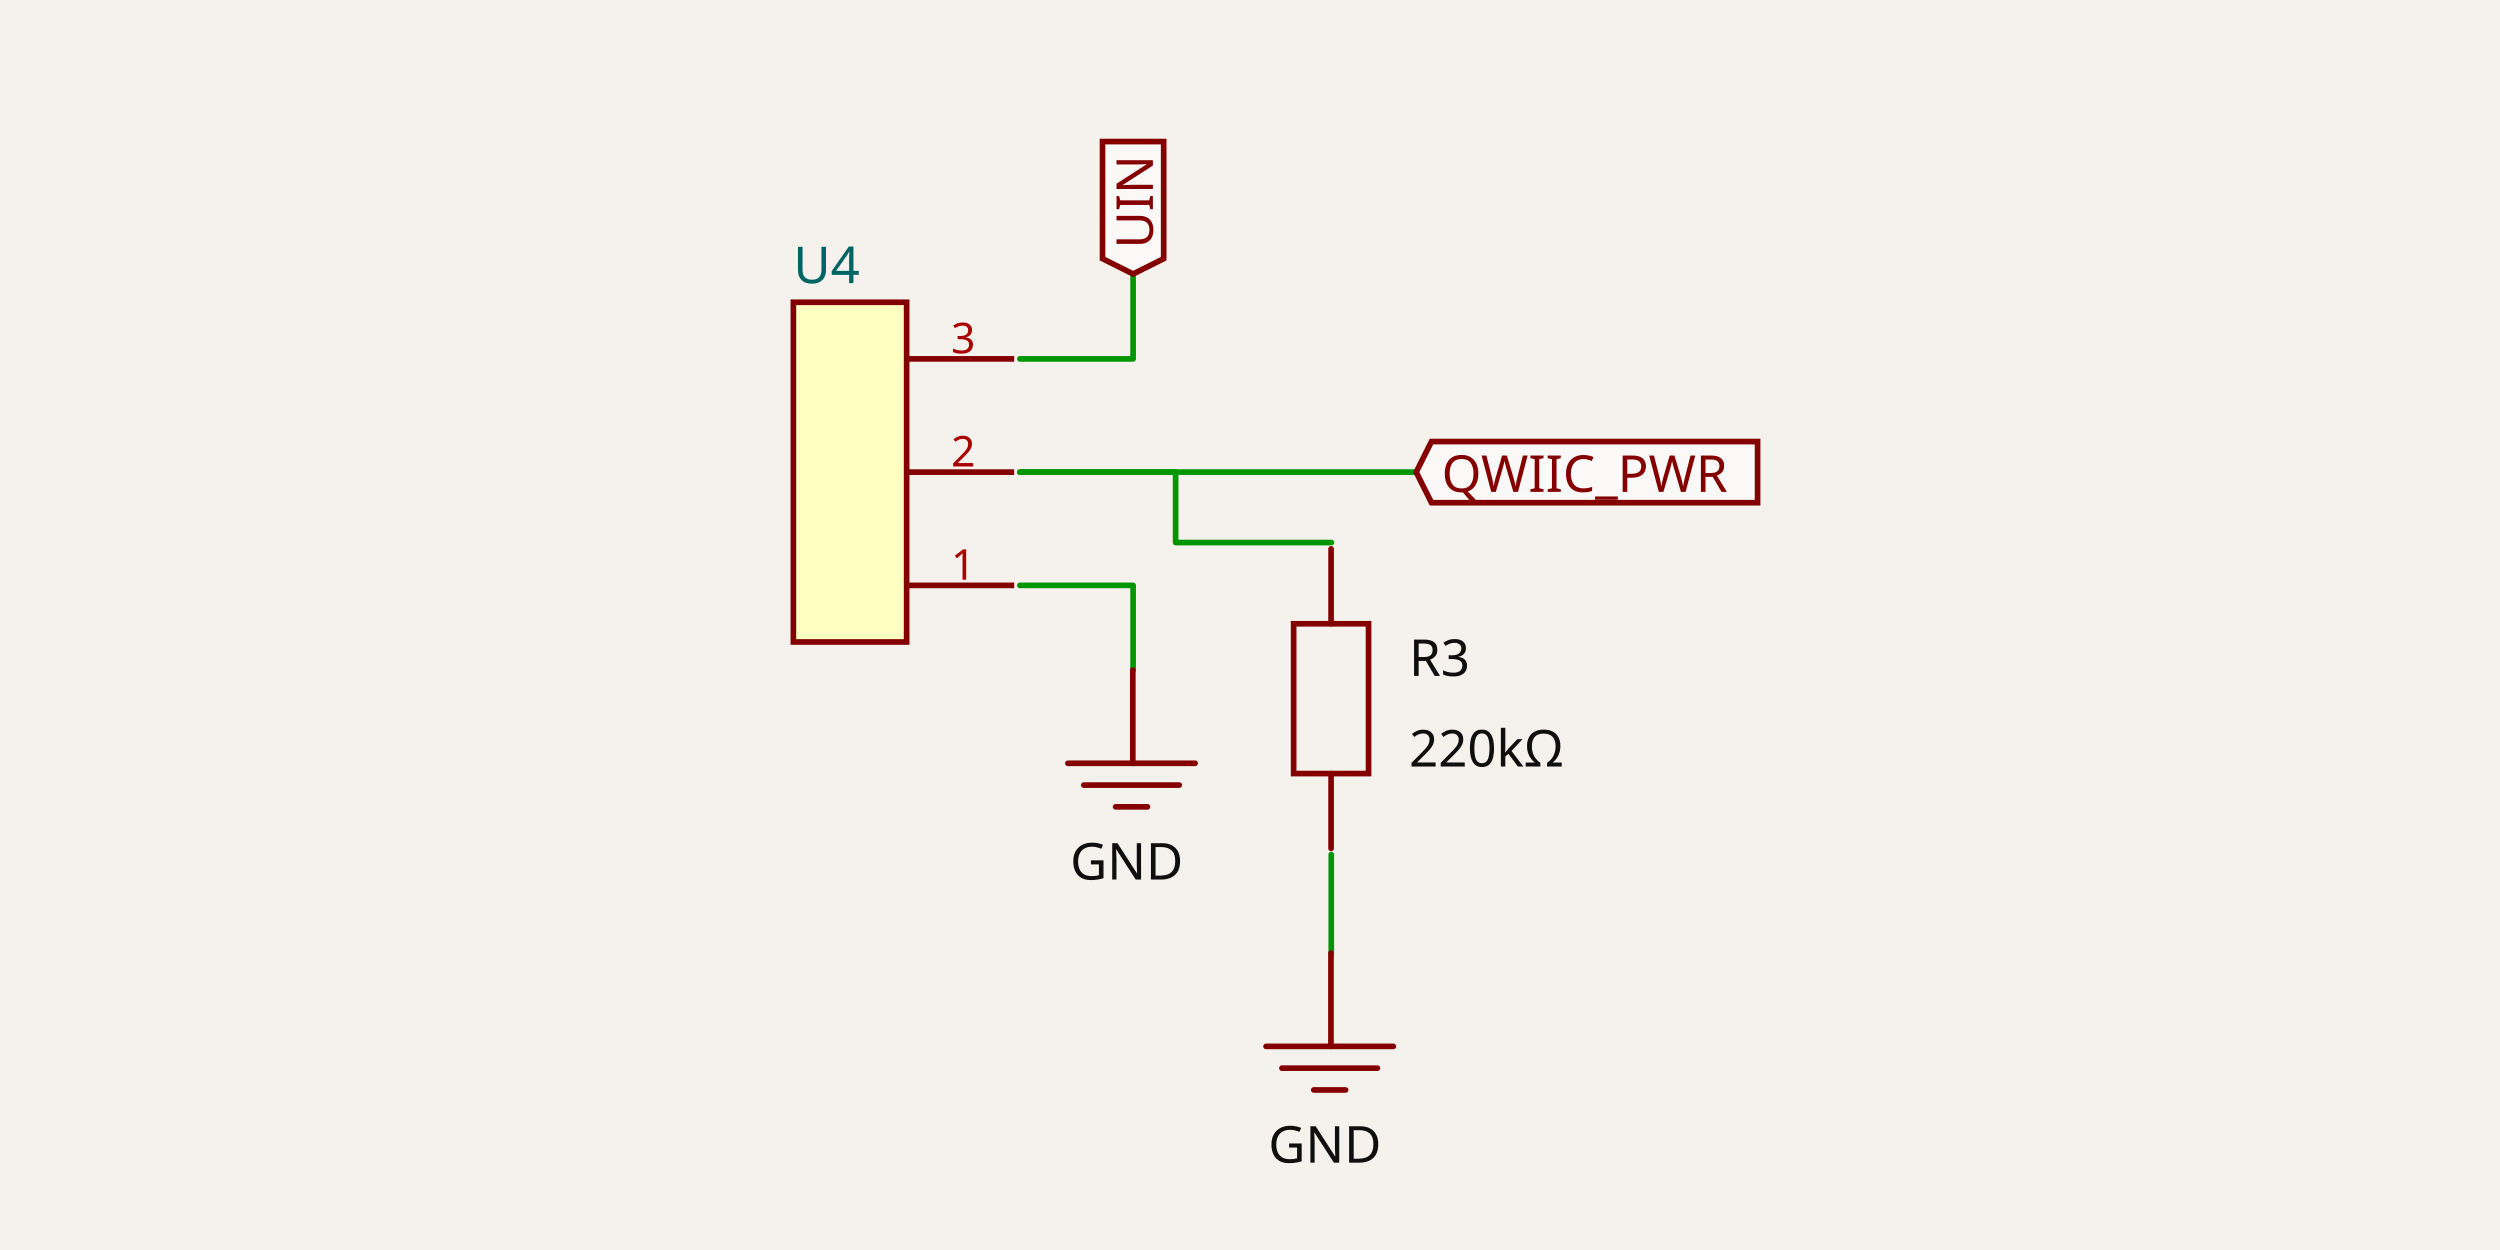
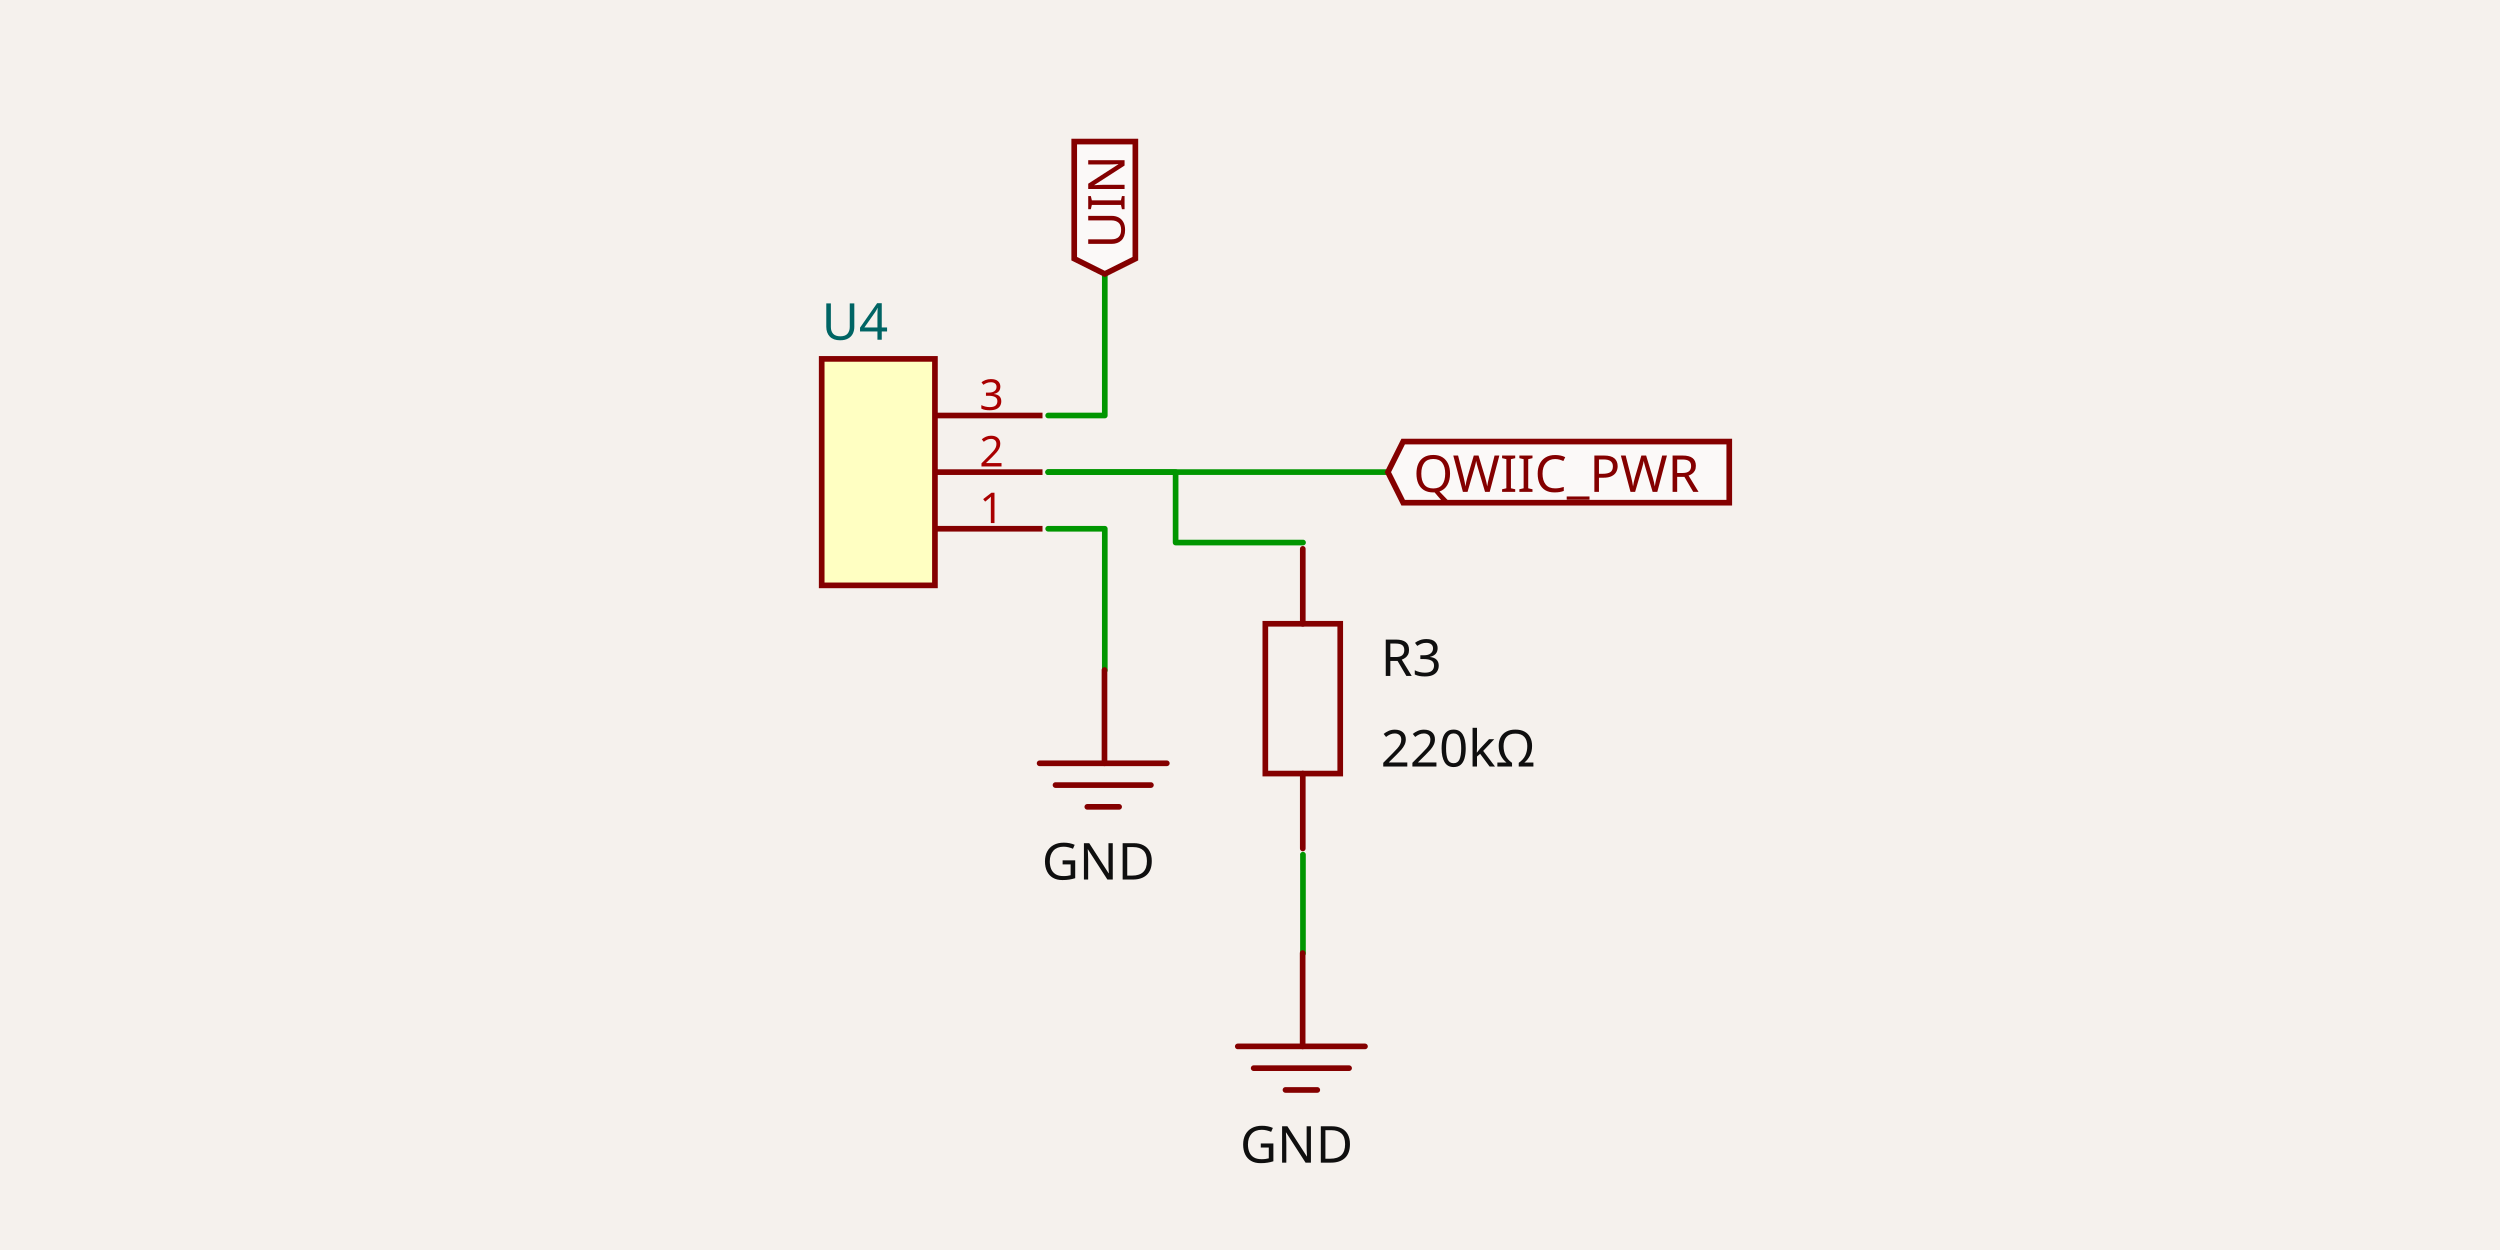
- <svg xmlns="http://www.w3.org/2000/svg" width="1200" height="600" style="background-color: rgb(245, 241, 237)" data-real-to-screen-transform="matrix(135.8859765672,0,0,-135.8859765672,408.0021741756,226.6215726537)" data-software-used-string="@tscircuit/core@0.0.555">
+ <svg xmlns="http://www.w3.org/2000/svg" width="1200" height="600" style="background-color: rgb(245, 241, 237)" data-real-to-screen-transform="matrix(135.8859765672,0,0,-135.8859765672,421.5907718323,226.6215726537)" data-software-used-string="@tscircuit/core@0.0.555">
  <style>
              .boundary { fill: rgb(245, 241, 237); }
              .schematic-boundary { fill: none; stroke: #fff; }
              .component { fill: none; stroke: rgb(132, 0, 0); }
              .chip { fill: rgb(255, 255, 194); stroke: rgb(132, 0, 0); }
              .component-pin { fill: none; stroke: rgb(132, 0, 0); }
              .trace:hover {
                filter: invert(1);
              }
              .trace:hover .trace-crossing-outline {
                opacity: 0;
              }
              .trace:hover .trace-junction {
                filter: invert(1);
              }
              .text { font-family: sans-serif; fill: rgb(0, 150, 0); }
              .pin-number { fill: rgb(169, 0, 0); }
              .port-label { fill: rgb(0, 100, 100); }
              .component-name { fill: rgb(0, 100, 100); }
            </style>
  <rect class="boundary" x="0" y="0" width="1200" height="600" />
  <g data-circuit-json-type="schematic_component" data-schematic-component-id="schematic_component_0">
-     <rect class="component chip" x="380.825" y="145.09" width="54.354" height="163.063" stroke-width="2.718px" fill="rgb(255, 255, 194)" stroke="rgb(132, 0, 0)" />
-     <rect class="component-overlay" x="380.825" y="145.09" width="54.354" height="163.063" fill="transparent" />
-     <text x="380.825" y="325.818" fill="#006464" text-anchor="start" dominant-baseline="middle" font-family="sans-serif" font-size="24.459px" transform="rotate(0, 380.825, 325.8183)" />
-     <text x="380.825" y="127.425" fill="#006464" text-anchor="start" dominant-baseline="middle" font-family="sans-serif" font-size="24.459px" transform="rotate(0, 380.825, 127.4248)">U4</text>
-     <line class="component-pin" x1="486.816" y1="280.976" x2="435.179" y2="280.976" stroke-width="2.718px" />
-     <text class="pin-number" x="462.357" y="278.258" style="font-family: sans-serif;" fill="rgb(169, 0, 0)" text-anchor="middle" dominant-baseline="auto" font-size="20.383px" transform="">1</text>
-     <line class="component-pin" x1="486.816" y1="226.622" x2="435.179" y2="226.622" stroke-width="2.718px" />
-     <text class="pin-number" x="462.357" y="223.904" style="font-family: sans-serif;" fill="rgb(169, 0, 0)" text-anchor="middle" dominant-baseline="auto" font-size="20.383px" transform="">2</text>
-     <line class="component-pin" x1="486.816" y1="172.267" x2="435.179" y2="172.267" stroke-width="2.718px" />
-     <text class="pin-number" x="462.357" y="169.549" style="font-family: sans-serif;" fill="rgb(169, 0, 0)" text-anchor="middle" dominant-baseline="auto" font-size="20.383px" transform="">3</text>
+     <rect class="component chip" x="394.414" y="172.267" width="54.354" height="108.709" stroke-width="2.718px" fill="rgb(255, 255, 194)" stroke="rgb(132, 0, 0)" />
+     <rect class="component-overlay" x="394.414" y="172.267" width="54.354" height="108.709" fill="transparent" />
+     <text x="394.414" y="298.641" fill="#006464" text-anchor="start" dominant-baseline="middle" font-family="sans-serif" font-size="24.459px" transform="rotate(0, 394.4136, 298.6411)" />
+     <text x="394.414" y="154.602" fill="#006464" text-anchor="start" dominant-baseline="middle" font-family="sans-serif" font-size="24.459px" transform="rotate(0, 394.4136, 154.602)">U4</text>
+     <line class="component-pin" x1="500.405" y1="253.799" x2="448.768" y2="253.799" stroke-width="2.718px" />
+     <text class="pin-number" x="475.945" y="251.081" style="font-family: sans-serif;" fill="rgb(169, 0, 0)" text-anchor="middle" dominant-baseline="auto" font-size="20.383px" transform="">1</text>
+     <line class="component-pin" x1="500.405" y1="226.622" x2="448.768" y2="226.622" stroke-width="2.718px" />
+     <text class="pin-number" x="475.945" y="223.904" style="font-family: sans-serif;" fill="rgb(169, 0, 0)" text-anchor="middle" dominant-baseline="auto" font-size="20.383px" transform="">2</text>
+     <line class="component-pin" x1="500.405" y1="199.444" x2="448.768" y2="199.444" stroke-width="2.718px" />
+     <text class="pin-number" x="475.945" y="196.727" style="font-family: sans-serif;" fill="rgb(169, 0, 0)" text-anchor="middle" dominant-baseline="auto" font-size="20.383px" transform="">3</text>
  </g>
  <g data-circuit-json-type="schematic_component" data-schematic-component-id="schematic_component_1">
-     <rect class="component-overlay" x="620.946" y="263.449" width="35.953" height="143.813" fill="transparent" />
-     <path d="M 638.923 407.262 L 638.923 371.309" stroke="rgb(132, 0, 0)" fill="none" stroke-width="2.718px" stroke-linecap="round" />
-     <path d="M 638.923 299.402 L 638.923 263.449" stroke="rgb(132, 0, 0)" fill="none" stroke-width="2.718px" stroke-linecap="round" />
-     <path d="M 620.946 335.355 L 620.946 299.402 L 656.899 299.402 L 656.899 371.309 L 620.946 371.309 L 620.946 335.355" stroke="rgb(132, 0, 0)" fill="none" stroke-width="2.718px" stroke-linecap="round" />
-     <text x="676.375" y="315.967" fill="rgb(15, 15, 15)" font-family="sans-serif" text-anchor="start" dominant-baseline="middle" font-size="24.459px">R3</text>
-     <text x="676.375" y="359.45" fill="rgb(15, 15, 15)" font-family="sans-serif" text-anchor="start" dominant-baseline="middle" font-size="24.459px">220kΩ</text>
+     <rect class="component-overlay" x="607.358" y="263.449" width="35.953" height="143.813" fill="transparent" />
+     <path d="M 625.334 407.262 L 625.334 371.309" stroke="rgb(132, 0, 0)" fill="none" stroke-width="2.718px" stroke-linecap="round" />
+     <path d="M 625.334 299.402 L 625.334 263.449" stroke="rgb(132, 0, 0)" fill="none" stroke-width="2.718px" stroke-linecap="round" />
+     <path d="M 607.358 335.355 L 607.358 299.402 L 643.311 299.402 L 643.311 371.309 L 607.358 371.309 L 607.358 335.355" stroke="rgb(132, 0, 0)" fill="none" stroke-width="2.718px" stroke-linecap="round" />
+     <text x="662.787" y="315.967" fill="rgb(15, 15, 15)" font-family="sans-serif" text-anchor="start" dominant-baseline="middle" font-size="24.459px">R3</text>
+     <text x="662.787" y="359.45" fill="rgb(15, 15, 15)" font-family="sans-serif" text-anchor="start" dominant-baseline="middle" font-size="24.459px">220kΩ</text>
  </g>
  <g class="trace" data-circuit-json-type="schematic_trace" data-schematic-trace-id="schematic_trace_0">
-     <path d="M 639.045 260.418 L 564.29 260.418 L 564.29 226.622 L 489.534 226.622" class="trace-invisible-hover-outline" stroke="rgb(0, 150, 0)" fill="none" stroke-width="21.742px" stroke-linecap="round" opacity="0" stroke-linejoin="round" />
-     <path d="M 639.045 260.418 L 564.29 260.418 L 564.29 226.622 L 489.534 226.622" stroke="rgb(0, 150, 0)" fill="none" stroke-width="2.718px" stroke-linecap="round" stroke-linejoin="round" />
+     <path d="M 625.457 260.418 L 564.29 260.418 L 564.29 226.622 L 503.122 226.622" class="trace-invisible-hover-outline" stroke="rgb(0, 150, 0)" fill="none" stroke-width="21.742px" stroke-linecap="round" opacity="0" stroke-linejoin="round" />
+     <path d="M 625.457 260.418 L 564.29 260.418 L 564.29 226.622 L 503.122 226.622" stroke="rgb(0, 150, 0)" fill="none" stroke-width="2.718px" stroke-linecap="round" stroke-linejoin="round" />
  </g>
  <g class="trace" data-circuit-json-type="schematic_trace" data-schematic-trace-id="schematic_trace_1">
-     <path d="M 489.534 280.976 L 543.888 280.976 L 543.888 321.742" class="trace-invisible-hover-outline" stroke="rgb(0, 150, 0)" fill="none" stroke-width="21.742px" stroke-linecap="round" opacity="0" stroke-linejoin="round" />
-     <path d="M 489.534 280.976 L 543.888 280.976 L 543.888 321.742" stroke="rgb(0, 150, 0)" fill="none" stroke-width="2.718px" stroke-linecap="round" stroke-linejoin="round" />
+     <path d="M 503.122 253.799 L 530.3 253.799 L 530.3 321.742" class="trace-invisible-hover-outline" stroke="rgb(0, 150, 0)" fill="none" stroke-width="21.742px" stroke-linecap="round" opacity="0" stroke-linejoin="round" />
+     <path d="M 503.122 253.799 L 530.3 253.799 L 530.3 321.742" stroke="rgb(0, 150, 0)" fill="none" stroke-width="2.718px" stroke-linecap="round" stroke-linejoin="round" />
  </g>
  <g class="trace" data-circuit-json-type="schematic_trace" data-schematic-trace-id="schematic_trace_2">
-     <path d="M 489.534 226.622 L 679.774 226.622" class="trace-invisible-hover-outline" stroke="rgb(0, 150, 0)" fill="none" stroke-width="21.742px" stroke-linecap="round" opacity="0" stroke-linejoin="round" />
-     <path d="M 489.534 226.622 L 679.774 226.622" stroke="rgb(0, 150, 0)" fill="none" stroke-width="2.718px" stroke-linecap="round" stroke-linejoin="round" />
+     <path d="M 503.122 226.622 L 666.186 226.622" class="trace-invisible-hover-outline" stroke="rgb(0, 150, 0)" fill="none" stroke-width="21.742px" stroke-linecap="round" opacity="0" stroke-linejoin="round" />
+     <path d="M 503.122 226.622 L 666.186 226.622" stroke="rgb(0, 150, 0)" fill="none" stroke-width="2.718px" stroke-linecap="round" stroke-linejoin="round" />
  </g>
  <g class="trace" data-circuit-json-type="schematic_trace" data-schematic-trace-id="schematic_trace_3">
-     <path d="M 638.971 410.243 L 639.008 410.243 L 639.008 457.628" class="trace-invisible-hover-outline" stroke="rgb(0, 150, 0)" fill="none" stroke-width="21.742px" stroke-linecap="round" opacity="0" stroke-linejoin="round" />
-     <path d="M 638.971 410.243 L 639.008 410.243 L 639.008 457.628" stroke="rgb(0, 150, 0)" fill="none" stroke-width="2.718px" stroke-linecap="round" stroke-linejoin="round" />
+     <path d="M 625.383 410.243 L 625.42 410.243 L 625.42 457.628" class="trace-invisible-hover-outline" stroke="rgb(0, 150, 0)" fill="none" stroke-width="21.742px" stroke-linecap="round" opacity="0" stroke-linejoin="round" />
+     <path d="M 625.383 410.243 L 625.42 410.243 L 625.42 457.628" stroke="rgb(0, 150, 0)" fill="none" stroke-width="2.718px" stroke-linecap="round" stroke-linejoin="round" />
  </g>
  <g class="trace" data-circuit-json-type="schematic_trace" data-schematic-trace-id="schematic_trace_4">
-     <path d="M 489.534 172.267 L 543.888 172.267 L 543.888 131.501" class="trace-invisible-hover-outline" stroke="rgb(0, 150, 0)" fill="none" stroke-width="21.742px" stroke-linecap="round" opacity="0" stroke-linejoin="round" />
-     <path d="M 489.534 172.267 L 543.888 172.267 L 543.888 131.501" stroke="rgb(0, 150, 0)" fill="none" stroke-width="2.718px" stroke-linecap="round" stroke-linejoin="round" />
+     <path d="M 503.122 199.444 L 530.3 199.444 L 530.3 131.501" class="trace-invisible-hover-outline" stroke="rgb(0, 150, 0)" fill="none" stroke-width="21.742px" stroke-linecap="round" opacity="0" stroke-linejoin="round" />
+     <path d="M 503.122 199.444 L 530.3 199.444 L 530.3 131.501" stroke="rgb(0, 150, 0)" fill="none" stroke-width="2.718px" stroke-linecap="round" stroke-linejoin="round" />
  </g>
-   <rect class="component-overlay" x="512.602" y="321.595" width="61.056" height="65.691" fill="transparent" />
-   <path d="M 543.741 321.595 L 543.741 366.387" stroke="rgb(132, 0, 0)" fill="none" stroke-width="2.718px" stroke-linecap="round" />
-   <path d="M 512.602 366.383 L 573.658 366.383" stroke="rgb(132, 0, 0)" fill="none" stroke-width="2.718px" stroke-linecap="round" />
-   <path d="M 520.234 376.834 L 566.026 376.834" stroke="rgb(132, 0, 0)" fill="none" stroke-width="2.718px" stroke-linecap="round" />
-   <path d="M 535.498 387.286 L 550.762 387.286" stroke="rgb(132, 0, 0)" fill="none" stroke-width="2.718px" stroke-linecap="round" />
-   <text x="540.814" y="403.202" fill="rgb(15, 15, 15)" font-family="sans-serif" text-anchor="middle" dominant-baseline="hanging" font-size="24.459px">GND</text>
-   <path class="net-label" d="     M 679.774,226.622     L 687.112,211.946     L 843.634,211.946     L 843.634,241.297     L 687.112,241.297     Z   " fill="rgba(255, 255, 255, 0.6)" stroke="rgb(132, 0, 0)" stroke-width="2.718px" />
-   <text class="net-label-text" x="692.004" y="226.622" fill="rgb(132, 0, 0)" text-anchor="start" dominant-baseline="central" font-family="sans-serif" font-variant-numeric="tabular-nums" font-size="24.459px" transform="">QWIIC_PWR</text>
-   <rect class="component-overlay" x="607.722" y="457.481" width="61.056" height="65.691" fill="transparent" />
-   <path d="M 638.861 457.481 L 638.861 502.273" stroke="rgb(132, 0, 0)" fill="none" stroke-width="2.718px" stroke-linecap="round" />
-   <path d="M 607.722 502.269 L 668.778 502.269" stroke="rgb(132, 0, 0)" fill="none" stroke-width="2.718px" stroke-linecap="round" />
-   <path d="M 615.354 512.72 L 661.146 512.72" stroke="rgb(132, 0, 0)" fill="none" stroke-width="2.718px" stroke-linecap="round" />
-   <path d="M 630.618 523.172 L 645.882 523.172" stroke="rgb(132, 0, 0)" fill="none" stroke-width="2.718px" stroke-linecap="round" />
-   <text x="635.934" y="539.088" fill="rgb(15, 15, 15)" font-family="sans-serif" text-anchor="middle" dominant-baseline="hanging" font-size="24.459px">GND</text>
-   <path class="net-label" d="     M 543.888,131.501     L 529.212,124.164     L 529.212,67.943     L 558.564,67.943     L 558.564,124.164     Z   " fill="rgba(255, 255, 255, 0.6)" stroke="rgb(132, 0, 0)" stroke-width="2.718px" />
-   <text class="net-label-text" x="543.888" y="119.272" fill="rgb(132, 0, 0)" text-anchor="start" dominant-baseline="central" font-family="sans-serif" font-variant-numeric="tabular-nums" font-size="24.459px" transform="rotate(-90 543.8882 119.2717)">UIN</text>
+   <rect class="component-overlay" x="499.013" y="321.595" width="61.056" height="65.691" fill="transparent" />
+   <path d="M 530.152 321.595 L 530.152 366.387" stroke="rgb(132, 0, 0)" fill="none" stroke-width="2.718px" stroke-linecap="round" />
+   <path d="M 499.013 366.383 L 560.07 366.383" stroke="rgb(132, 0, 0)" fill="none" stroke-width="2.718px" stroke-linecap="round" />
+   <path d="M 506.645 376.834 L 552.438 376.834" stroke="rgb(132, 0, 0)" fill="none" stroke-width="2.718px" stroke-linecap="round" />
+   <path d="M 521.909 387.286 L 537.173 387.286" stroke="rgb(132, 0, 0)" fill="none" stroke-width="2.718px" stroke-linecap="round" />
+   <text x="527.226" y="403.202" fill="rgb(15, 15, 15)" font-family="sans-serif" text-anchor="middle" dominant-baseline="hanging" font-size="24.459px">GND</text>
+   <path class="net-label" d="     M 666.186,226.622     L 673.523,211.946     L 830.046,211.946     L 830.046,241.297     L 673.523,241.297     Z   " fill="rgba(255, 255, 255, 0.6)" stroke="rgb(132, 0, 0)" stroke-width="2.718px" />
+   <text class="net-label-text" x="678.415" y="226.622" fill="rgb(132, 0, 0)" text-anchor="start" dominant-baseline="central" font-family="sans-serif" font-variant-numeric="tabular-nums" font-size="24.459px" transform="">QWIIC_PWR</text>
+   <rect class="component-overlay" x="594.133" y="457.481" width="61.056" height="65.691" fill="transparent" />
+   <path d="M 625.272 457.481 L 625.272 502.273" stroke="rgb(132, 0, 0)" fill="none" stroke-width="2.718px" stroke-linecap="round" />
+   <path d="M 594.133 502.269 L 655.19 502.269" stroke="rgb(132, 0, 0)" fill="none" stroke-width="2.718px" stroke-linecap="round" />
+   <path d="M 601.765 512.72 L 647.558 512.72" stroke="rgb(132, 0, 0)" fill="none" stroke-width="2.718px" stroke-linecap="round" />
+   <path d="M 617.03 523.172 L 632.294 523.172" stroke="rgb(132, 0, 0)" fill="none" stroke-width="2.718px" stroke-linecap="round" />
+   <text x="622.346" y="539.088" fill="rgb(15, 15, 15)" font-family="sans-serif" text-anchor="middle" dominant-baseline="hanging" font-size="24.459px">GND</text>
+   <path class="net-label" d="     M 530.3,131.501     L 515.624,124.164     L 515.624,67.943     L 544.975,67.943     L 544.975,124.164     Z   " fill="rgba(255, 255, 255, 0.6)" stroke="rgb(132, 0, 0)" stroke-width="2.718px" />
+   <text class="net-label-text" x="530.3" y="119.272" fill="rgb(132, 0, 0)" text-anchor="start" dominant-baseline="central" font-family="sans-serif" font-variant-numeric="tabular-nums" font-size="24.459px" transform="rotate(-90 530.2996 119.2717)">UIN</text>
</svg>
